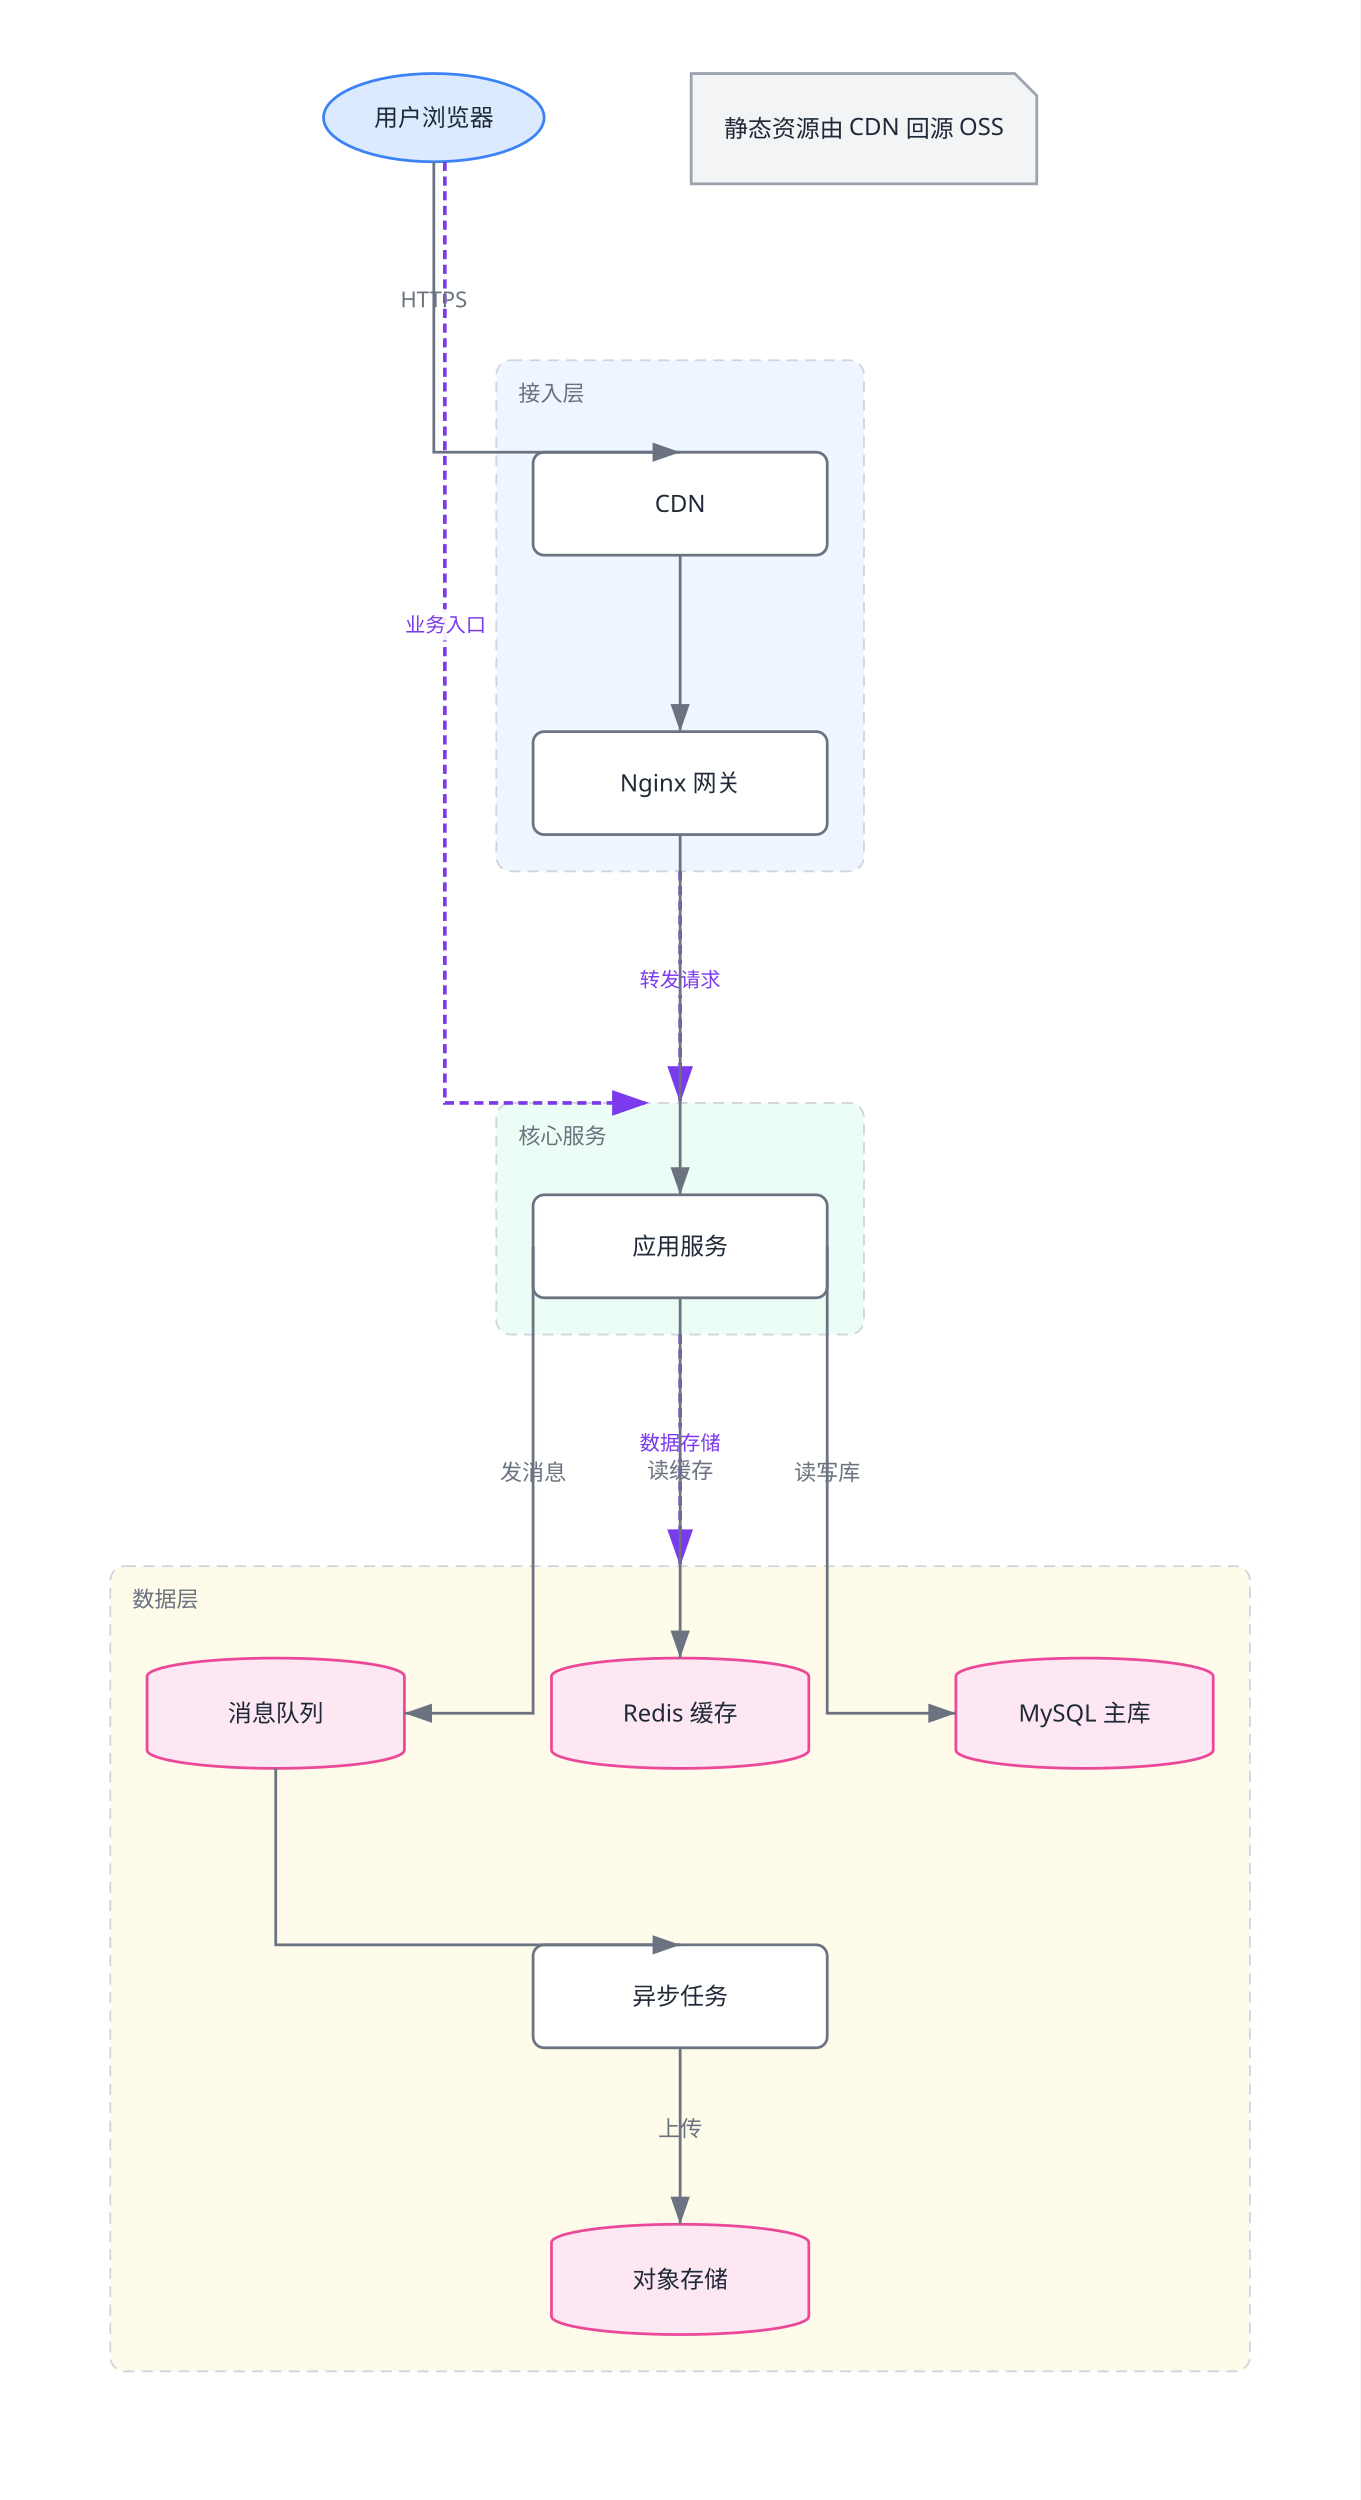
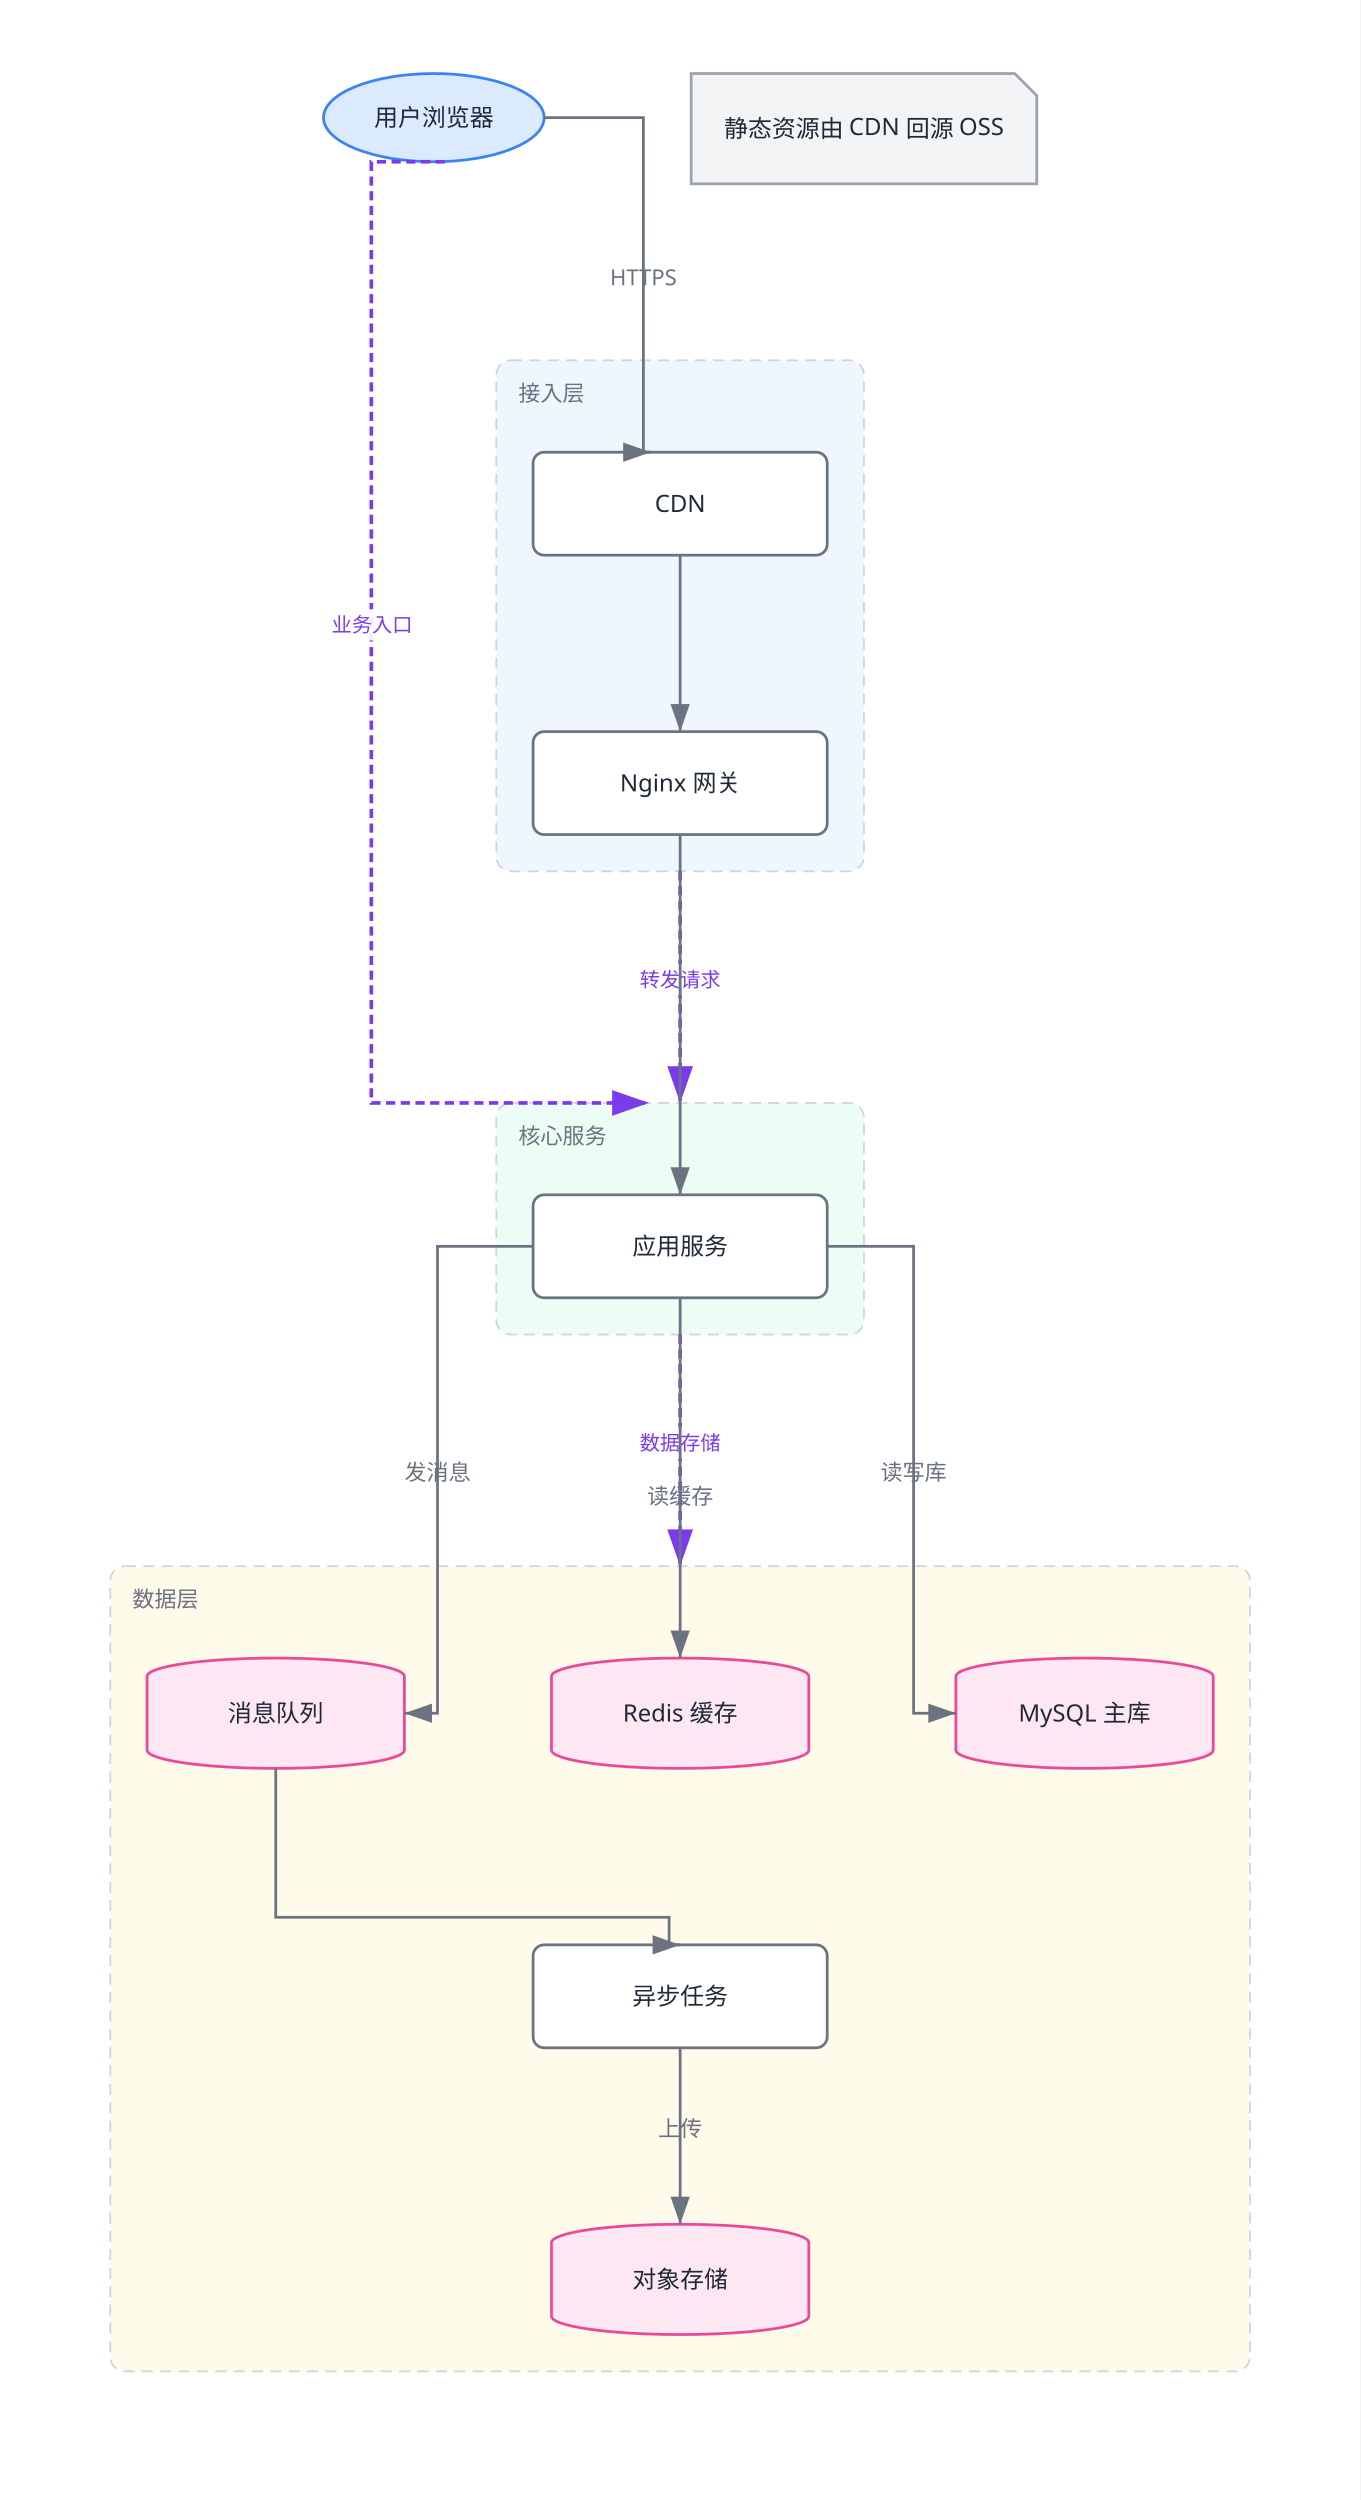
<svg xmlns="http://www.w3.org/2000/svg" width="740" height="1360" viewBox="0 0 740 1360">
  <defs>
    <marker id="arrowhead" markerWidth="10" markerHeight="7" refX="10" refY="3.5" orient="auto">
      <polygon points="0 0, 10 3.5, 0 7" fill="#6b7280" />
    </marker>
    <marker id="arrowhead-purple" markerWidth="10" markerHeight="7" refX="10" refY="3.5" orient="auto">
      <polygon points="0 0, 10 3.5, 0 7" fill="#7c3aed" />
    </marker>
  </defs>
  <style>.lgdl-anchors,.lgdl-edge-anchors{opacity:0;pointer-events:none;transition:opacity .12s ease}.lgdl-node:hover + .lgdl-anchors,.lgdl-class:hover + .lgdl-anchors,.lgdl-group:hover + .lgdl-anchors,.lgdl-lane:hover + .lgdl-anchors{opacity:1}.lgdl-edge:hover + .lgdl-edge-anchors,.lgdl-aggregate-edge:hover + .lgdl-edge-anchors{opacity:1}.lgdl-node.lgdl-hovered + .lgdl-anchors,.lgdl-class.lgdl-hovered + .lgdl-anchors,.lgdl-group.lgdl-hovered + .lgdl-anchors,.lgdl-lane.lgdl-hovered + .lgdl-anchors{opacity:1}.lgdl-edge.lgdl-hovered + .lgdl-edge-anchors,.lgdl-aggregate-edge.lgdl-hovered + .lgdl-edge-anchors{opacity:1}.lgdl-hovered{filter:drop-shadow(0 0 3px rgba(79,70,229,.65))}</style>
  <rect x="0" y="0" width="740" height="1360" fill="#ffffff" />
  <g class="lgdl-group" data-lgdl-loc="groups[0]">
    <rect x="270" y="196" width="200" height="278" rx="8" fill="#eff6ff" stroke="#d1d5db" stroke-dasharray="6 4" />
    <text x="282" y="214" font-family="'Segoe UI', 'PingFang SC', 'Microsoft YaHei', sans-serif" font-size="12" fill="#6b7280" text-anchor="start" dominant-baseline="middle">接入层</text>
  </g>
  <g class="lgdl-anchors">
    <circle cx="470.0" cy="335.0" r="3" fill="#64748b" />
    <circle cx="470.0" cy="361.8" r="3" fill="#64748b" />
    <circle cx="470.0" cy="392.7" r="3" fill="#64748b" />
    <circle cx="470.0" cy="435.0" r="3" fill="#64748b" />
    <circle cx="450.3" cy="474.0" r="3" fill="#64748b" />
    <circle cx="407.2" cy="474.0" r="3" fill="#64748b" />
    <circle cx="370.0" cy="474.0" r="3" fill="#64748b" />
    <circle cx="332.8" cy="474.0" r="3" fill="#64748b" />
    <circle cx="289.7" cy="474.0" r="3" fill="#64748b" />
    <circle cx="270.0" cy="435.0" r="3" fill="#64748b" />
    <circle cx="270.0" cy="392.7" r="3" fill="#64748b" />
    <circle cx="270.0" cy="361.8" r="3" fill="#64748b" />
    <circle cx="270.0" cy="335.0" r="3" fill="#64748b" />
    <circle cx="270.0" cy="308.2" r="3" fill="#64748b" />
    <circle cx="270.0" cy="277.3" r="3" fill="#64748b" />
    <circle cx="270.0" cy="235.0" r="3" fill="#64748b" />
    <circle cx="289.7" cy="196.0" r="3" fill="#64748b" />
    <circle cx="332.8" cy="196.0" r="3" fill="#64748b" />
    <circle cx="370.0" cy="196.0" r="3" fill="#64748b" />
    <circle cx="407.2" cy="196.0" r="3" fill="#64748b" />
    <circle cx="450.3" cy="196.0" r="3" fill="#64748b" />
    <circle cx="470.0" cy="235.0" r="3" fill="#64748b" />
    <circle cx="470.0" cy="277.3" r="3" fill="#64748b" />
    <circle cx="470.0" cy="308.2" r="3" fill="#64748b" />
  </g>
  <g class="lgdl-group" data-lgdl-loc="groups[1]">
    <rect x="270" y="600" width="200" height="126" rx="8" fill="#ecfdf5" stroke="#d1d5db" stroke-dasharray="6 4" />
    <text x="282" y="618" font-family="'Segoe UI', 'PingFang SC', 'Microsoft YaHei', sans-serif" font-size="12" fill="#6b7280" text-anchor="start" dominant-baseline="middle">核心服务</text>
  </g>
  <g class="lgdl-anchors">
    <circle cx="470.0" cy="663.0" r="3" fill="#64748b" />
    <circle cx="470.0" cy="689.8" r="3" fill="#64748b" />
    <circle cx="469.6" cy="720.5" r="3" fill="#64748b" />
    <circle cx="433.0" cy="726.0" r="3" fill="#64748b" />
    <circle cx="406.4" cy="726.0" r="3" fill="#64748b" />
    <circle cx="386.9" cy="726.0" r="3" fill="#64748b" />
    <circle cx="370.0" cy="726.0" r="3" fill="#64748b" />
    <circle cx="353.1" cy="726.0" r="3" fill="#64748b" />
    <circle cx="333.6" cy="726.0" r="3" fill="#64748b" />
    <circle cx="307.0" cy="726.0" r="3" fill="#64748b" />
    <circle cx="270.4" cy="720.5" r="3" fill="#64748b" />
    <circle cx="270.0" cy="689.8" r="3" fill="#64748b" />
    <circle cx="270.0" cy="663.0" r="3" fill="#64748b" />
    <circle cx="270.0" cy="636.2" r="3" fill="#64748b" />
    <circle cx="270.4" cy="605.5" r="3" fill="#64748b" />
    <circle cx="307.0" cy="600.0" r="3" fill="#64748b" />
    <circle cx="333.6" cy="600.0" r="3" fill="#64748b" />
    <circle cx="353.1" cy="600.0" r="3" fill="#64748b" />
    <circle cx="370.0" cy="600.0" r="3" fill="#64748b" />
    <circle cx="386.9" cy="600.0" r="3" fill="#64748b" />
    <circle cx="406.4" cy="600.0" r="3" fill="#64748b" />
    <circle cx="433.0" cy="600.0" r="3" fill="#64748b" />
    <circle cx="469.6" cy="605.5" r="3" fill="#64748b" />
    <circle cx="470.0" cy="636.2" r="3" fill="#64748b" />
  </g>
  <g class="lgdl-group" data-lgdl-loc="groups[2]">
    <rect x="60" y="852" width="620" height="438" rx="8" fill="#fffbeb" stroke="#d1d5db" stroke-dasharray="6 4" />
    <text x="72" y="870" font-family="'Segoe UI', 'PingFang SC', 'Microsoft YaHei', sans-serif" font-size="12" fill="#6b7280" text-anchor="start" dominant-baseline="middle">数据层</text>
  </g>
  <g class="lgdl-anchors">
    <circle cx="680.0" cy="1071.0" r="3" fill="#64748b" />
    <circle cx="680.0" cy="1154.1" r="3" fill="#64748b" />
    <circle cx="680.0" cy="1250.0" r="3" fill="#64748b" />
    <circle cx="589.0" cy="1290.0" r="3" fill="#64748b" />
    <circle cx="496.4" cy="1290.0" r="3" fill="#64748b" />
    <circle cx="428.7" cy="1290.0" r="3" fill="#64748b" />
    <circle cx="370.0" cy="1290.0" r="3" fill="#64748b" />
    <circle cx="311.3" cy="1290.0" r="3" fill="#64748b" />
    <circle cx="243.6" cy="1290.0" r="3" fill="#64748b" />
    <circle cx="151.0" cy="1290.0" r="3" fill="#64748b" />
    <circle cx="60.0" cy="1250.0" r="3" fill="#64748b" />
    <circle cx="60.0" cy="1154.1" r="3" fill="#64748b" />
    <circle cx="60.0" cy="1071.0" r="3" fill="#64748b" />
    <circle cx="60.0" cy="987.9" r="3" fill="#64748b" />
    <circle cx="60.0" cy="892.0" r="3" fill="#64748b" />
    <circle cx="151.0" cy="852.0" r="3" fill="#64748b" />
    <circle cx="243.6" cy="852.0" r="3" fill="#64748b" />
    <circle cx="311.3" cy="852.0" r="3" fill="#64748b" />
    <circle cx="370.0" cy="852.0" r="3" fill="#64748b" />
    <circle cx="428.7" cy="852.0" r="3" fill="#64748b" />
    <circle cx="496.4" cy="852.0" r="3" fill="#64748b" />
    <circle cx="589.0" cy="852.0" r="3" fill="#64748b" />
    <circle cx="680.0" cy="892.0" r="3" fill="#64748b" />
    <circle cx="680.0" cy="987.9" r="3" fill="#64748b" />
  </g>
  <g class="lgdl-node" data-lgdl-loc="nodes[0]">
    <rect x="176" y="40" width="120" height="48" rx="60" ry="60" fill="#dbeafe" stroke="#3b82f6" stroke-width="1.5" />
    <text x="236" y="64" font-family="'Segoe UI', 'PingFang SC', 'Microsoft YaHei', sans-serif" font-size="13" fill="#1f2937" text-anchor="middle" dominant-baseline="middle">用户浏览器</text>
  </g>
  <g class="lgdl-anchors">
    <circle cx="296.0" cy="64.0" r="3" fill="#3b82f6" />
    <circle cx="285.8" cy="77.4" r="3" fill="#3b82f6" />
    <circle cx="270.2" cy="83.7" r="3" fill="#3b82f6" />
    <circle cx="258.3" cy="86.3" r="3" fill="#3b82f6" />
    <circle cx="249.5" cy="87.4" r="3" fill="#3b82f6" />
    <circle cx="242.4" cy="87.9" r="3" fill="#3b82f6" />
    <circle cx="236.0" cy="88.0" r="3" fill="#3b82f6" />
    <circle cx="229.6" cy="87.9" r="3" fill="#3b82f6" />
    <circle cx="222.5" cy="87.4" r="3" fill="#3b82f6" />
    <circle cx="213.7" cy="86.3" r="3" fill="#3b82f6" />
    <circle cx="201.8" cy="83.7" r="3" fill="#3b82f6" />
    <circle cx="186.2" cy="77.4" r="3" fill="#3b82f6" />
    <circle cx="176.0" cy="64.0" r="3" fill="#3b82f6" />
    <circle cx="186.2" cy="50.6" r="3" fill="#3b82f6" />
    <circle cx="201.8" cy="44.3" r="3" fill="#3b82f6" />
    <circle cx="213.7" cy="41.7" r="3" fill="#3b82f6" />
    <circle cx="222.5" cy="40.6" r="3" fill="#3b82f6" />
    <circle cx="229.6" cy="40.1" r="3" fill="#3b82f6" />
    <circle cx="236.0" cy="40.0" r="3" fill="#3b82f6" />
    <circle cx="242.4" cy="40.1" r="3" fill="#3b82f6" />
    <circle cx="249.5" cy="40.6" r="3" fill="#3b82f6" />
    <circle cx="258.3" cy="41.7" r="3" fill="#3b82f6" />
    <circle cx="270.2" cy="44.3" r="3" fill="#3b82f6" />
    <circle cx="285.8" cy="50.6" r="3" fill="#3b82f6" />
  </g>
  <g class="lgdl-node" data-lgdl-loc="nodes[1]">
    <rect x="290" y="246" width="160" height="56" rx="6" ry="6" fill="#ffffff" stroke="#6b7280" stroke-width="1.5" />
    <text x="370" y="274" font-family="'Segoe UI', 'PingFang SC', 'Microsoft YaHei', sans-serif" font-size="13" fill="#1f2937" text-anchor="middle" dominant-baseline="middle">CDN</text>
  </g>
  <g class="lgdl-anchors">
    <circle cx="450.0" cy="274.0" r="3" fill="#6b7280" />
    <circle cx="450.0" cy="295.4" r="3" fill="#6b7280" />
    <circle cx="418.5" cy="302.0" r="3" fill="#6b7280" />
    <circle cx="398.0" cy="302.0" r="3" fill="#6b7280" />
    <circle cx="386.2" cy="302.0" r="3" fill="#6b7280" />
    <circle cx="377.5" cy="302.0" r="3" fill="#6b7280" />
    <circle cx="370.0" cy="302.0" r="3" fill="#6b7280" />
    <circle cx="362.5" cy="302.0" r="3" fill="#6b7280" />
    <circle cx="353.8" cy="302.0" r="3" fill="#6b7280" />
    <circle cx="342.0" cy="302.0" r="3" fill="#6b7280" />
    <circle cx="321.5" cy="302.0" r="3" fill="#6b7280" />
    <circle cx="290.0" cy="295.4" r="3" fill="#6b7280" />
    <circle cx="290.0" cy="274.0" r="3" fill="#6b7280" />
    <circle cx="290.0" cy="252.6" r="3" fill="#6b7280" />
    <circle cx="321.5" cy="246.0" r="3" fill="#6b7280" />
    <circle cx="342.0" cy="246.0" r="3" fill="#6b7280" />
    <circle cx="353.8" cy="246.0" r="3" fill="#6b7280" />
    <circle cx="362.5" cy="246.0" r="3" fill="#6b7280" />
    <circle cx="370.0" cy="246.0" r="3" fill="#6b7280" />
    <circle cx="377.5" cy="246.0" r="3" fill="#6b7280" />
    <circle cx="386.2" cy="246.0" r="3" fill="#6b7280" />
    <circle cx="398.0" cy="246.0" r="3" fill="#6b7280" />
    <circle cx="418.5" cy="246.0" r="3" fill="#6b7280" />
    <circle cx="450.0" cy="252.6" r="3" fill="#6b7280" />
  </g>
  <g class="lgdl-node" data-lgdl-loc="nodes[2]">
    <rect x="290" y="398" width="160" height="56" rx="6" ry="6" fill="#ffffff" stroke="#6b7280" stroke-width="1.5" />
    <text x="370" y="426" font-family="'Segoe UI', 'PingFang SC', 'Microsoft YaHei', sans-serif" font-size="13" fill="#1f2937" text-anchor="middle" dominant-baseline="middle">Nginx 网关</text>
  </g>
  <g class="lgdl-anchors">
    <circle cx="450.0" cy="426.0" r="3" fill="#6b7280" />
    <circle cx="450.0" cy="447.4" r="3" fill="#6b7280" />
    <circle cx="418.5" cy="454.0" r="3" fill="#6b7280" />
    <circle cx="398.0" cy="454.0" r="3" fill="#6b7280" />
    <circle cx="386.2" cy="454.0" r="3" fill="#6b7280" />
    <circle cx="377.5" cy="454.0" r="3" fill="#6b7280" />
    <circle cx="370.0" cy="454.0" r="3" fill="#6b7280" />
    <circle cx="362.5" cy="454.0" r="3" fill="#6b7280" />
    <circle cx="353.8" cy="454.0" r="3" fill="#6b7280" />
    <circle cx="342.0" cy="454.0" r="3" fill="#6b7280" />
    <circle cx="321.5" cy="454.0" r="3" fill="#6b7280" />
    <circle cx="290.0" cy="447.4" r="3" fill="#6b7280" />
    <circle cx="290.0" cy="426.0" r="3" fill="#6b7280" />
    <circle cx="290.0" cy="404.6" r="3" fill="#6b7280" />
    <circle cx="321.5" cy="398.0" r="3" fill="#6b7280" />
    <circle cx="342.0" cy="398.0" r="3" fill="#6b7280" />
    <circle cx="353.8" cy="398.0" r="3" fill="#6b7280" />
    <circle cx="362.5" cy="398.0" r="3" fill="#6b7280" />
    <circle cx="370.0" cy="398.0" r="3" fill="#6b7280" />
    <circle cx="377.5" cy="398.0" r="3" fill="#6b7280" />
    <circle cx="386.2" cy="398.0" r="3" fill="#6b7280" />
    <circle cx="398.0" cy="398.0" r="3" fill="#6b7280" />
    <circle cx="418.5" cy="398.0" r="3" fill="#6b7280" />
    <circle cx="450.0" cy="404.6" r="3" fill="#6b7280" />
  </g>
  <g class="lgdl-node" data-lgdl-loc="nodes[3]">
    <rect x="290" y="650" width="160" height="56" rx="6" ry="6" fill="#ffffff" stroke="#6b7280" stroke-width="1.5" />
    <text x="370" y="678" font-family="'Segoe UI', 'PingFang SC', 'Microsoft YaHei', sans-serif" font-size="13" fill="#1f2937" text-anchor="middle" dominant-baseline="middle">应用服务</text>
  </g>
  <g class="lgdl-anchors">
    <circle cx="450.0" cy="678.0" r="3" fill="#6b7280" />
    <circle cx="450.0" cy="699.4" r="3" fill="#6b7280" />
    <circle cx="418.5" cy="706.0" r="3" fill="#6b7280" />
    <circle cx="398.0" cy="706.0" r="3" fill="#6b7280" />
    <circle cx="386.2" cy="706.0" r="3" fill="#6b7280" />
    <circle cx="377.5" cy="706.0" r="3" fill="#6b7280" />
    <circle cx="370.0" cy="706.0" r="3" fill="#6b7280" />
    <circle cx="362.5" cy="706.0" r="3" fill="#6b7280" />
    <circle cx="353.8" cy="706.0" r="3" fill="#6b7280" />
    <circle cx="342.0" cy="706.0" r="3" fill="#6b7280" />
    <circle cx="321.5" cy="706.0" r="3" fill="#6b7280" />
    <circle cx="290.0" cy="699.4" r="3" fill="#6b7280" />
    <circle cx="290.0" cy="678.0" r="3" fill="#6b7280" />
    <circle cx="290.0" cy="656.6" r="3" fill="#6b7280" />
    <circle cx="321.5" cy="650.0" r="3" fill="#6b7280" />
    <circle cx="342.0" cy="650.0" r="3" fill="#6b7280" />
    <circle cx="353.8" cy="650.0" r="3" fill="#6b7280" />
    <circle cx="362.5" cy="650.0" r="3" fill="#6b7280" />
    <circle cx="370.0" cy="650.0" r="3" fill="#6b7280" />
    <circle cx="377.5" cy="650.0" r="3" fill="#6b7280" />
    <circle cx="386.2" cy="650.0" r="3" fill="#6b7280" />
    <circle cx="398.0" cy="650.0" r="3" fill="#6b7280" />
    <circle cx="418.5" cy="650.0" r="3" fill="#6b7280" />
    <circle cx="450.0" cy="656.6" r="3" fill="#6b7280" />
  </g>
  <g class="lgdl-node" data-lgdl-loc="nodes[4]">
    <path d="M 300,912 L 300,952 A 70,10 0 0 0 440,952 L 440,912 A 70,10 0 0 0 300,912 Z" fill="#fce7f3" stroke="#ec4899" stroke-width="1.5" />
    <text x="370" y="932" font-family="'Segoe UI', 'PingFang SC', 'Microsoft YaHei', sans-serif" font-size="13" fill="#1f2937" text-anchor="middle" dominant-baseline="middle">Redis 缓存</text>
  </g>
  <g class="lgdl-anchors">
    <circle cx="440.0" cy="932.0" r="3" fill="#ec4899" />
    <circle cx="440.0" cy="950.8" r="3" fill="#ec4899" />
    <circle cx="417.4" cy="959.4" r="3" fill="#ec4899" />
    <circle cx="399.1" cy="961.1" r="3" fill="#ec4899" />
    <circle cx="387.1" cy="961.7" r="3" fill="#ec4899" />
    <circle cx="378.0" cy="961.9" r="3" fill="#ec4899" />
    <circle cx="370.0" cy="962.0" r="3" fill="#ec4899" />
    <circle cx="362.0" cy="961.9" r="3" fill="#ec4899" />
    <circle cx="352.9" cy="961.7" r="3" fill="#ec4899" />
    <circle cx="340.9" cy="961.1" r="3" fill="#ec4899" />
    <circle cx="322.6" cy="959.4" r="3" fill="#ec4899" />
    <circle cx="300.0" cy="950.8" r="3" fill="#ec4899" />
    <circle cx="300.0" cy="932.0" r="3" fill="#ec4899" />
    <circle cx="300.0" cy="913.2" r="3" fill="#ec4899" />
    <circle cx="322.6" cy="904.6" r="3" fill="#ec4899" />
    <circle cx="340.9" cy="902.9" r="3" fill="#ec4899" />
    <circle cx="352.9" cy="902.3" r="3" fill="#ec4899" />
    <circle cx="362.0" cy="902.1" r="3" fill="#ec4899" />
    <circle cx="370.0" cy="902.0" r="3" fill="#ec4899" />
    <circle cx="378.0" cy="902.1" r="3" fill="#ec4899" />
    <circle cx="387.1" cy="902.3" r="3" fill="#ec4899" />
    <circle cx="399.1" cy="902.9" r="3" fill="#ec4899" />
    <circle cx="417.4" cy="904.6" r="3" fill="#ec4899" />
    <circle cx="440.0" cy="913.2" r="3" fill="#ec4899" />
  </g>
  <g class="lgdl-node" data-lgdl-loc="nodes[5]">
    <path d="M 520,912 L 520,952 A 70,10 0 0 0 660,952 L 660,912 A 70,10 0 0 0 520,912 Z" fill="#fce7f3" stroke="#ec4899" stroke-width="1.5" />
    <text x="590" y="932" font-family="'Segoe UI', 'PingFang SC', 'Microsoft YaHei', sans-serif" font-size="13" fill="#1f2937" text-anchor="middle" dominant-baseline="middle">MySQL 主库</text>
  </g>
  <g class="lgdl-anchors">
    <circle cx="660.0" cy="932.0" r="3" fill="#ec4899" />
    <circle cx="660.0" cy="950.8" r="3" fill="#ec4899" />
    <circle cx="637.4" cy="959.4" r="3" fill="#ec4899" />
    <circle cx="619.1" cy="961.1" r="3" fill="#ec4899" />
    <circle cx="607.1" cy="961.7" r="3" fill="#ec4899" />
    <circle cx="598.0" cy="961.9" r="3" fill="#ec4899" />
    <circle cx="590.0" cy="962.0" r="3" fill="#ec4899" />
    <circle cx="582.0" cy="961.9" r="3" fill="#ec4899" />
    <circle cx="572.9" cy="961.7" r="3" fill="#ec4899" />
    <circle cx="560.9" cy="961.1" r="3" fill="#ec4899" />
    <circle cx="542.6" cy="959.4" r="3" fill="#ec4899" />
    <circle cx="520.0" cy="950.8" r="3" fill="#ec4899" />
    <circle cx="520.0" cy="932.0" r="3" fill="#ec4899" />
    <circle cx="520.0" cy="913.2" r="3" fill="#ec4899" />
    <circle cx="542.6" cy="904.6" r="3" fill="#ec4899" />
    <circle cx="560.9" cy="902.9" r="3" fill="#ec4899" />
    <circle cx="572.9" cy="902.3" r="3" fill="#ec4899" />
    <circle cx="582.0" cy="902.1" r="3" fill="#ec4899" />
    <circle cx="590.0" cy="902.0" r="3" fill="#ec4899" />
    <circle cx="598.0" cy="902.1" r="3" fill="#ec4899" />
    <circle cx="607.1" cy="902.3" r="3" fill="#ec4899" />
    <circle cx="619.1" cy="902.9" r="3" fill="#ec4899" />
    <circle cx="637.4" cy="904.6" r="3" fill="#ec4899" />
    <circle cx="660.0" cy="913.2" r="3" fill="#ec4899" />
  </g>
  <g class="lgdl-node" data-lgdl-loc="nodes[6]">
    <path d="M 80,912 L 80,952 A 70,10 0 0 0 220,952 L 220,912 A 70,10 0 0 0 80,912 Z" fill="#fce7f3" stroke="#ec4899" stroke-width="1.5" />
    <text x="150" y="932" font-family="'Segoe UI', 'PingFang SC', 'Microsoft YaHei', sans-serif" font-size="13" fill="#1f2937" text-anchor="middle" dominant-baseline="middle">消息队列</text>
  </g>
  <g class="lgdl-anchors">
    <circle cx="220.0" cy="932.0" r="3" fill="#ec4899" />
    <circle cx="220.0" cy="950.8" r="3" fill="#ec4899" />
    <circle cx="197.4" cy="959.4" r="3" fill="#ec4899" />
    <circle cx="179.1" cy="961.1" r="3" fill="#ec4899" />
    <circle cx="167.1" cy="961.7" r="3" fill="#ec4899" />
    <circle cx="158.0" cy="961.9" r="3" fill="#ec4899" />
    <circle cx="150.0" cy="962.0" r="3" fill="#ec4899" />
    <circle cx="142.0" cy="961.9" r="3" fill="#ec4899" />
    <circle cx="132.9" cy="961.7" r="3" fill="#ec4899" />
    <circle cx="120.9" cy="961.1" r="3" fill="#ec4899" />
    <circle cx="102.6" cy="959.4" r="3" fill="#ec4899" />
    <circle cx="80.0" cy="950.8" r="3" fill="#ec4899" />
    <circle cx="80.0" cy="932.0" r="3" fill="#ec4899" />
    <circle cx="80.0" cy="913.2" r="3" fill="#ec4899" />
    <circle cx="102.6" cy="904.6" r="3" fill="#ec4899" />
    <circle cx="120.9" cy="902.9" r="3" fill="#ec4899" />
    <circle cx="132.9" cy="902.3" r="3" fill="#ec4899" />
    <circle cx="142.0" cy="902.1" r="3" fill="#ec4899" />
    <circle cx="150.0" cy="902.0" r="3" fill="#ec4899" />
    <circle cx="158.0" cy="902.1" r="3" fill="#ec4899" />
    <circle cx="167.1" cy="902.3" r="3" fill="#ec4899" />
    <circle cx="179.1" cy="902.9" r="3" fill="#ec4899" />
    <circle cx="197.4" cy="904.6" r="3" fill="#ec4899" />
    <circle cx="220.0" cy="913.2" r="3" fill="#ec4899" />
  </g>
  <g class="lgdl-node" data-lgdl-loc="nodes[7]">
    <rect x="290" y="1058" width="160" height="56" rx="6" ry="6" fill="#ffffff" stroke="#6b7280" stroke-width="1.5" />
    <text x="370" y="1086" font-family="'Segoe UI', 'PingFang SC', 'Microsoft YaHei', sans-serif" font-size="13" fill="#1f2937" text-anchor="middle" dominant-baseline="middle">异步任务</text>
  </g>
  <g class="lgdl-anchors">
    <circle cx="450.0" cy="1086.0" r="3" fill="#6b7280" />
    <circle cx="450.0" cy="1107.4" r="3" fill="#6b7280" />
    <circle cx="418.5" cy="1114.0" r="3" fill="#6b7280" />
    <circle cx="398.0" cy="1114.0" r="3" fill="#6b7280" />
    <circle cx="386.2" cy="1114.0" r="3" fill="#6b7280" />
    <circle cx="377.5" cy="1114.0" r="3" fill="#6b7280" />
    <circle cx="370.0" cy="1114.0" r="3" fill="#6b7280" />
    <circle cx="362.5" cy="1114.0" r="3" fill="#6b7280" />
    <circle cx="353.8" cy="1114.0" r="3" fill="#6b7280" />
    <circle cx="342.0" cy="1114.0" r="3" fill="#6b7280" />
    <circle cx="321.5" cy="1114.0" r="3" fill="#6b7280" />
    <circle cx="290.0" cy="1107.4" r="3" fill="#6b7280" />
    <circle cx="290.0" cy="1086.0" r="3" fill="#6b7280" />
    <circle cx="290.0" cy="1064.6" r="3" fill="#6b7280" />
    <circle cx="321.5" cy="1058.0" r="3" fill="#6b7280" />
    <circle cx="342.0" cy="1058.0" r="3" fill="#6b7280" />
    <circle cx="353.8" cy="1058.0" r="3" fill="#6b7280" />
    <circle cx="362.5" cy="1058.0" r="3" fill="#6b7280" />
    <circle cx="370.0" cy="1058.0" r="3" fill="#6b7280" />
    <circle cx="377.5" cy="1058.0" r="3" fill="#6b7280" />
    <circle cx="386.2" cy="1058.0" r="3" fill="#6b7280" />
    <circle cx="398.0" cy="1058.0" r="3" fill="#6b7280" />
    <circle cx="418.5" cy="1058.0" r="3" fill="#6b7280" />
    <circle cx="450.0" cy="1064.6" r="3" fill="#6b7280" />
  </g>
  <g class="lgdl-node" data-lgdl-loc="nodes[8]">
    <path d="M 300,1220 L 300,1260 A 70,10 0 0 0 440,1260 L 440,1220 A 70,10 0 0 0 300,1220 Z" fill="#fce7f3" stroke="#ec4899" stroke-width="1.5" />
    <text x="370" y="1240" font-family="'Segoe UI', 'PingFang SC', 'Microsoft YaHei', sans-serif" font-size="13" fill="#1f2937" text-anchor="middle" dominant-baseline="middle">对象存储</text>
  </g>
  <g class="lgdl-anchors">
    <circle cx="440.0" cy="1240.0" r="3" fill="#ec4899" />
    <circle cx="440.0" cy="1258.8" r="3" fill="#ec4899" />
    <circle cx="417.4" cy="1267.4" r="3" fill="#ec4899" />
    <circle cx="399.1" cy="1269.1" r="3" fill="#ec4899" />
    <circle cx="387.1" cy="1269.7" r="3" fill="#ec4899" />
    <circle cx="378.0" cy="1269.9" r="3" fill="#ec4899" />
    <circle cx="370.0" cy="1270.0" r="3" fill="#ec4899" />
    <circle cx="362.0" cy="1269.9" r="3" fill="#ec4899" />
    <circle cx="352.9" cy="1269.7" r="3" fill="#ec4899" />
    <circle cx="340.9" cy="1269.1" r="3" fill="#ec4899" />
    <circle cx="322.6" cy="1267.4" r="3" fill="#ec4899" />
    <circle cx="300.0" cy="1258.8" r="3" fill="#ec4899" />
    <circle cx="300.0" cy="1240.0" r="3" fill="#ec4899" />
    <circle cx="300.0" cy="1221.2" r="3" fill="#ec4899" />
    <circle cx="322.6" cy="1212.6" r="3" fill="#ec4899" />
    <circle cx="340.9" cy="1210.9" r="3" fill="#ec4899" />
    <circle cx="352.9" cy="1210.3" r="3" fill="#ec4899" />
    <circle cx="362.0" cy="1210.1" r="3" fill="#ec4899" />
    <circle cx="370.0" cy="1210.0" r="3" fill="#ec4899" />
    <circle cx="378.0" cy="1210.1" r="3" fill="#ec4899" />
    <circle cx="387.1" cy="1210.3" r="3" fill="#ec4899" />
    <circle cx="399.1" cy="1210.9" r="3" fill="#ec4899" />
    <circle cx="417.4" cy="1212.6" r="3" fill="#ec4899" />
    <circle cx="440.0" cy="1221.2" r="3" fill="#ec4899" />
  </g>
  <g class="lgdl-node" data-lgdl-loc="nodes[9]">
    <path d="M 376,40 L 552,40 L 564,52 L 564,100 L 376,100 Z" fill="#f3f4f6" stroke="#9ca3af" stroke-width="1.5" />
    <text x="470" y="70" font-family="'Segoe UI', 'PingFang SC', 'Microsoft YaHei', sans-serif" font-size="13" fill="#1f2937" text-anchor="middle" dominant-baseline="middle">静态资源由 CDN 回源 OSS</text>
  </g>
  <g class="lgdl-anchors">
    <circle cx="564.0" cy="70.0" r="3" fill="#9ca3af" />
    <circle cx="564.0" cy="95.2" r="3" fill="#9ca3af" />
    <circle cx="522.0" cy="100.0" r="3" fill="#9ca3af" />
    <circle cx="500.0" cy="100.0" r="3" fill="#9ca3af" />
    <circle cx="487.3" cy="100.0" r="3" fill="#9ca3af" />
    <circle cx="478.0" cy="100.0" r="3" fill="#9ca3af" />
    <circle cx="470.0" cy="100.0" r="3" fill="#9ca3af" />
    <circle cx="462.0" cy="100.0" r="3" fill="#9ca3af" />
    <circle cx="452.7" cy="100.0" r="3" fill="#9ca3af" />
    <circle cx="440.0" cy="100.0" r="3" fill="#9ca3af" />
    <circle cx="418.0" cy="100.0" r="3" fill="#9ca3af" />
    <circle cx="376.0" cy="95.2" r="3" fill="#9ca3af" />
    <circle cx="376.0" cy="70.0" r="3" fill="#9ca3af" />
    <circle cx="376.0" cy="44.8" r="3" fill="#9ca3af" />
    <circle cx="418.0" cy="40.0" r="3" fill="#9ca3af" />
    <circle cx="440.0" cy="40.0" r="3" fill="#9ca3af" />
    <circle cx="452.7" cy="40.0" r="3" fill="#9ca3af" />
    <circle cx="462.0" cy="40.0" r="3" fill="#9ca3af" />
    <circle cx="470.0" cy="40.0" r="3" fill="#9ca3af" />
    <circle cx="478.0" cy="40.0" r="3" fill="#9ca3af" />
    <circle cx="487.3" cy="40.0" r="3" fill="#9ca3af" />
    <circle cx="500.0" cy="40.0" r="3" fill="#9ca3af" />
    <circle cx="522.0" cy="40.0" r="3" fill="#9ca3af" />
    <circle cx="558.3" cy="46.3" r="3" fill="#9ca3af" />
  </g>
  <g class="lgdl-aggregate-edge" data-lgdl-loc="edges[8]">
    <path d="M 370,474 L 370,600" fill="none" stroke="#7c3aed" stroke-width="2" stroke-dasharray="5 3" marker-end="url(#arrowhead-purple)" />
    <rect x="344.0" y="524.5" width="52" height="17" rx="3" fill="#ffffff" opacity="0.9" />
    <text x="370" y="533" font-family="'Segoe UI', 'PingFang SC', 'Microsoft YaHei', sans-serif" font-size="11" fill="#7c3aed" text-anchor="middle" dominant-baseline="middle">转发请求</text>
  </g>
  <g class="lgdl-edge-anchors">
    <circle cx="370.0" cy="474.0" r="3.5" fill="#7c3aed" />
    <circle cx="370.0" cy="600.0" r="3.5" fill="#7c3aed" />
  </g>
  <g class="lgdl-aggregate-edge" data-lgdl-loc="edges[9]">
    <path d="M 370,726 L 370,852" fill="none" stroke="#7c3aed" stroke-width="2" stroke-dasharray="5 3" marker-end="url(#arrowhead-purple)" />
    <rect x="344.0" y="776.5" width="52" height="17" rx="3" fill="#ffffff" opacity="0.9" />
    <text x="370" y="785" font-family="'Segoe UI', 'PingFang SC', 'Microsoft YaHei', sans-serif" font-size="11" fill="#7c3aed" text-anchor="middle" dominant-baseline="middle">数据存储</text>
  </g>
  <g class="lgdl-edge-anchors">
    <circle cx="370.0" cy="726.0" r="3.5" fill="#7c3aed" />
    <circle cx="370.0" cy="852.0" r="3.5" fill="#7c3aed" />
  </g>
  <g class="lgdl-aggregate-edge" data-lgdl-loc="edges[10]">
-     <path d="M 242,88 L 242,600 L 353,600" fill="none" stroke="#7c3aed" stroke-width="2" stroke-dasharray="5 3" marker-end="url(#arrowhead-purple)" />
-     <rect x="216.4" y="331.4" width="52" height="17" rx="3" fill="#ffffff" opacity="0.9" />
-     <text x="242.394" y="339.932" font-family="'Segoe UI', 'PingFang SC', 'Microsoft YaHei', sans-serif" font-size="11" fill="#7c3aed" text-anchor="middle" dominant-baseline="middle">业务入口</text>
+     <path d="M 242,88 L 202,88 L 202,600 L 353,600" fill="none" stroke="#7c3aed" stroke-width="2" stroke-dasharray="5 3" marker-end="url(#arrowhead-purple)" />
+     <rect x="176.4" y="331.4" width="52" height="17" rx="3" fill="#ffffff" opacity="0.9" />
+     <text x="202.394" y="339.932" font-family="'Segoe UI', 'PingFang SC', 'Microsoft YaHei', sans-serif" font-size="11" fill="#7c3aed" text-anchor="middle" dominant-baseline="middle">业务入口</text>
  </g>
  <g class="lgdl-edge-anchors">
    <circle cx="242.4" cy="87.9" r="3.5" fill="#7c3aed" />
    <circle cx="353.1" cy="600.0" r="3.5" fill="#7c3aed" />
  </g>
+   <g class="lgdl-edge" data-lgdl-loc="edges[2]">
+     <path d="M 370,454 L 370,650" fill="none" stroke="#6b7280" stroke-width="1.5" marker-end="url(#arrowhead)" />
+   </g>
+   <g class="lgdl-edge-anchors">
+     <circle cx="370.0" cy="454.0" r="3.5" fill="#6b7280" />
+     <circle cx="370.0" cy="650.0" r="3.5" fill="#6b7280" />
+   </g>
+   <g class="lgdl-edge" data-lgdl-loc="edges[3]">
+     <path d="M 370,706 L 370,902" fill="none" stroke="#6b7280" stroke-width="1.5" marker-end="url(#arrowhead)" />
+     <text x="370" y="814" font-family="'Segoe UI', 'PingFang SC', 'Microsoft YaHei', sans-serif" font-size="12" fill="#6b7280" text-anchor="middle" dominant-baseline="middle">读缓存</text>
+   </g>
+   <g class="lgdl-edge-anchors">
+     <circle cx="370.0" cy="706.0" r="3.5" fill="#6b7280" />
+     <circle cx="370.0" cy="902.0" r="3.5" fill="#6b7280" />
+   </g>
+   <g class="lgdl-edge" data-lgdl-loc="edges[4]">
+     <path d="M 450,678 L 497,678 L 497,932 L 520,932" fill="none" stroke="#6b7280" stroke-width="1.5" marker-end="url(#arrowhead)" />
+     <text x="497" y="801" font-family="'Segoe UI', 'PingFang SC', 'Microsoft YaHei', sans-serif" font-size="12" fill="#6b7280" text-anchor="middle" dominant-baseline="middle">读写库</text>
+   </g>
+   <g class="lgdl-edge-anchors">
+     <circle cx="450.0" cy="678.0" r="3.5" fill="#6b7280" />
+     <circle cx="520.0" cy="932.0" r="3.5" fill="#6b7280" />
+   </g>
+   <g class="lgdl-edge" data-lgdl-loc="edges[5]">
+     <path d="M 290,678 L 238,678 L 238,932 L 220,932" fill="none" stroke="#6b7280" stroke-width="1.5" marker-end="url(#arrowhead)" />
+     <text x="238" y="801" font-family="'Segoe UI', 'PingFang SC', 'Microsoft YaHei', sans-serif" font-size="12" fill="#6b7280" text-anchor="middle" dominant-baseline="middle">发消息</text>
+   </g>
+   <g class="lgdl-edge-anchors">
+     <circle cx="290.0" cy="678.0" r="3.5" fill="#6b7280" />
+     <circle cx="220.0" cy="932.0" r="3.5" fill="#6b7280" />
+   </g>
  <g class="lgdl-edge" data-lgdl-loc="edges[0]">
-     <path d="M 236,88 L 236,246 L 370,246" fill="none" stroke="#6b7280" stroke-width="1.5" marker-end="url(#arrowhead)" />
-     <text x="236" y="163" font-family="'Segoe UI', 'PingFang SC', 'Microsoft YaHei', sans-serif" font-size="12" fill="#6b7280" text-anchor="middle" dominant-baseline="middle">HTTPS</text>
-   </g>
-   <g class="lgdl-edge-anchors">
-     <circle cx="236.0" cy="88.0" r="3.5" fill="#6b7280" />
-     <circle cx="370.0" cy="246.0" r="3.5" fill="#6b7280" />
+     <path d="M 296,64 L 350,64 L 350,246 L 354,246" fill="none" stroke="#6b7280" stroke-width="1.5" marker-end="url(#arrowhead)" />
+     <text x="350" y="151" font-family="'Segoe UI', 'PingFang SC', 'Microsoft YaHei', sans-serif" font-size="12" fill="#6b7280" text-anchor="middle" dominant-baseline="middle">HTTPS</text>
+   </g>
+   <g class="lgdl-edge-anchors">
+     <circle cx="296.0" cy="64.0" r="3.5" fill="#6b7280" />
+     <circle cx="353.8" cy="246.0" r="3.5" fill="#6b7280" />
  </g>
  <g class="lgdl-edge" data-lgdl-loc="edges[1]">
    <path d="M 370,302 L 370,398" fill="none" stroke="#6b7280" stroke-width="1.5" marker-end="url(#arrowhead)" />
  </g>
  <g class="lgdl-edge-anchors">
    <circle cx="370.0" cy="302.0" r="3.5" fill="#6b7280" />
    <circle cx="370.0" cy="398.0" r="3.5" fill="#6b7280" />
  </g>
-   <g class="lgdl-edge" data-lgdl-loc="edges[2]">
-     <path d="M 370,454 L 370,650" fill="none" stroke="#6b7280" stroke-width="1.5" marker-end="url(#arrowhead)" />
-   </g>
-   <g class="lgdl-edge-anchors">
-     <circle cx="370.0" cy="454.0" r="3.5" fill="#6b7280" />
-     <circle cx="370.0" cy="650.0" r="3.5" fill="#6b7280" />
-   </g>
-   <g class="lgdl-edge" data-lgdl-loc="edges[3]">
-     <path d="M 370,706 L 370,902" fill="none" stroke="#6b7280" stroke-width="1.5" marker-end="url(#arrowhead)" />
-     <text x="370" y="800" font-family="'Segoe UI', 'PingFang SC', 'Microsoft YaHei', sans-serif" font-size="12" fill="#6b7280" text-anchor="middle" dominant-baseline="middle">读缓存</text>
-   </g>
-   <g class="lgdl-edge-anchors">
-     <circle cx="370.0" cy="706.0" r="3.5" fill="#6b7280" />
-     <circle cx="370.0" cy="902.0" r="3.5" fill="#6b7280" />
-   </g>
-   <g class="lgdl-edge" data-lgdl-loc="edges[4]">
-     <path d="M 450,678 L 450,932 L 520,932" fill="none" stroke="#6b7280" stroke-width="1.5" marker-end="url(#arrowhead)" />
-     <text x="450" y="801" font-family="'Segoe UI', 'PingFang SC', 'Microsoft YaHei', sans-serif" font-size="12" fill="#6b7280" text-anchor="middle" dominant-baseline="middle">读写库</text>
-   </g>
-   <g class="lgdl-edge-anchors">
-     <circle cx="450.0" cy="678.0" r="3.5" fill="#6b7280" />
-     <circle cx="520.0" cy="932.0" r="3.5" fill="#6b7280" />
-   </g>
-   <g class="lgdl-edge" data-lgdl-loc="edges[5]">
-     <path d="M 290,678 L 290,932 L 220,932" fill="none" stroke="#6b7280" stroke-width="1.5" marker-end="url(#arrowhead)" />
-     <text x="290" y="801" font-family="'Segoe UI', 'PingFang SC', 'Microsoft YaHei', sans-serif" font-size="12" fill="#6b7280" text-anchor="middle" dominant-baseline="middle">发消息</text>
-   </g>
-   <g class="lgdl-edge-anchors">
-     <circle cx="290.0" cy="678.0" r="3.5" fill="#6b7280" />
-     <circle cx="220.0" cy="932.0" r="3.5" fill="#6b7280" />
-   </g>
  <g class="lgdl-edge" data-lgdl-loc="edges[6]">
-     <path d="M 150,962 L 150,1058 L 370,1058" fill="none" stroke="#6b7280" stroke-width="1.5" marker-end="url(#arrowhead)" />
+     <path d="M 150,962 L 150,1043 L 364,1043 L 364,1058 L 370,1058" fill="none" stroke="#6b7280" stroke-width="1.5" marker-end="url(#arrowhead)" />
  </g>
  <g class="lgdl-edge-anchors">
    <circle cx="150.0" cy="962.0" r="3.5" fill="#6b7280" />
    <circle cx="370.0" cy="1058.0" r="3.5" fill="#6b7280" />
  </g>
  <g class="lgdl-edge" data-lgdl-loc="edges[7]">
    <path d="M 370,1114 L 370,1210" fill="none" stroke="#6b7280" stroke-width="1.5" marker-end="url(#arrowhead)" />
    <text x="370" y="1158" font-family="'Segoe UI', 'PingFang SC', 'Microsoft YaHei', sans-serif" font-size="12" fill="#6b7280" text-anchor="middle" dominant-baseline="middle">上传</text>
  </g>
  <g class="lgdl-edge-anchors">
    <circle cx="370.0" cy="1114.0" r="3.5" fill="#6b7280" />
    <circle cx="370.0" cy="1210.0" r="3.5" fill="#6b7280" />
  </g>
</svg>
